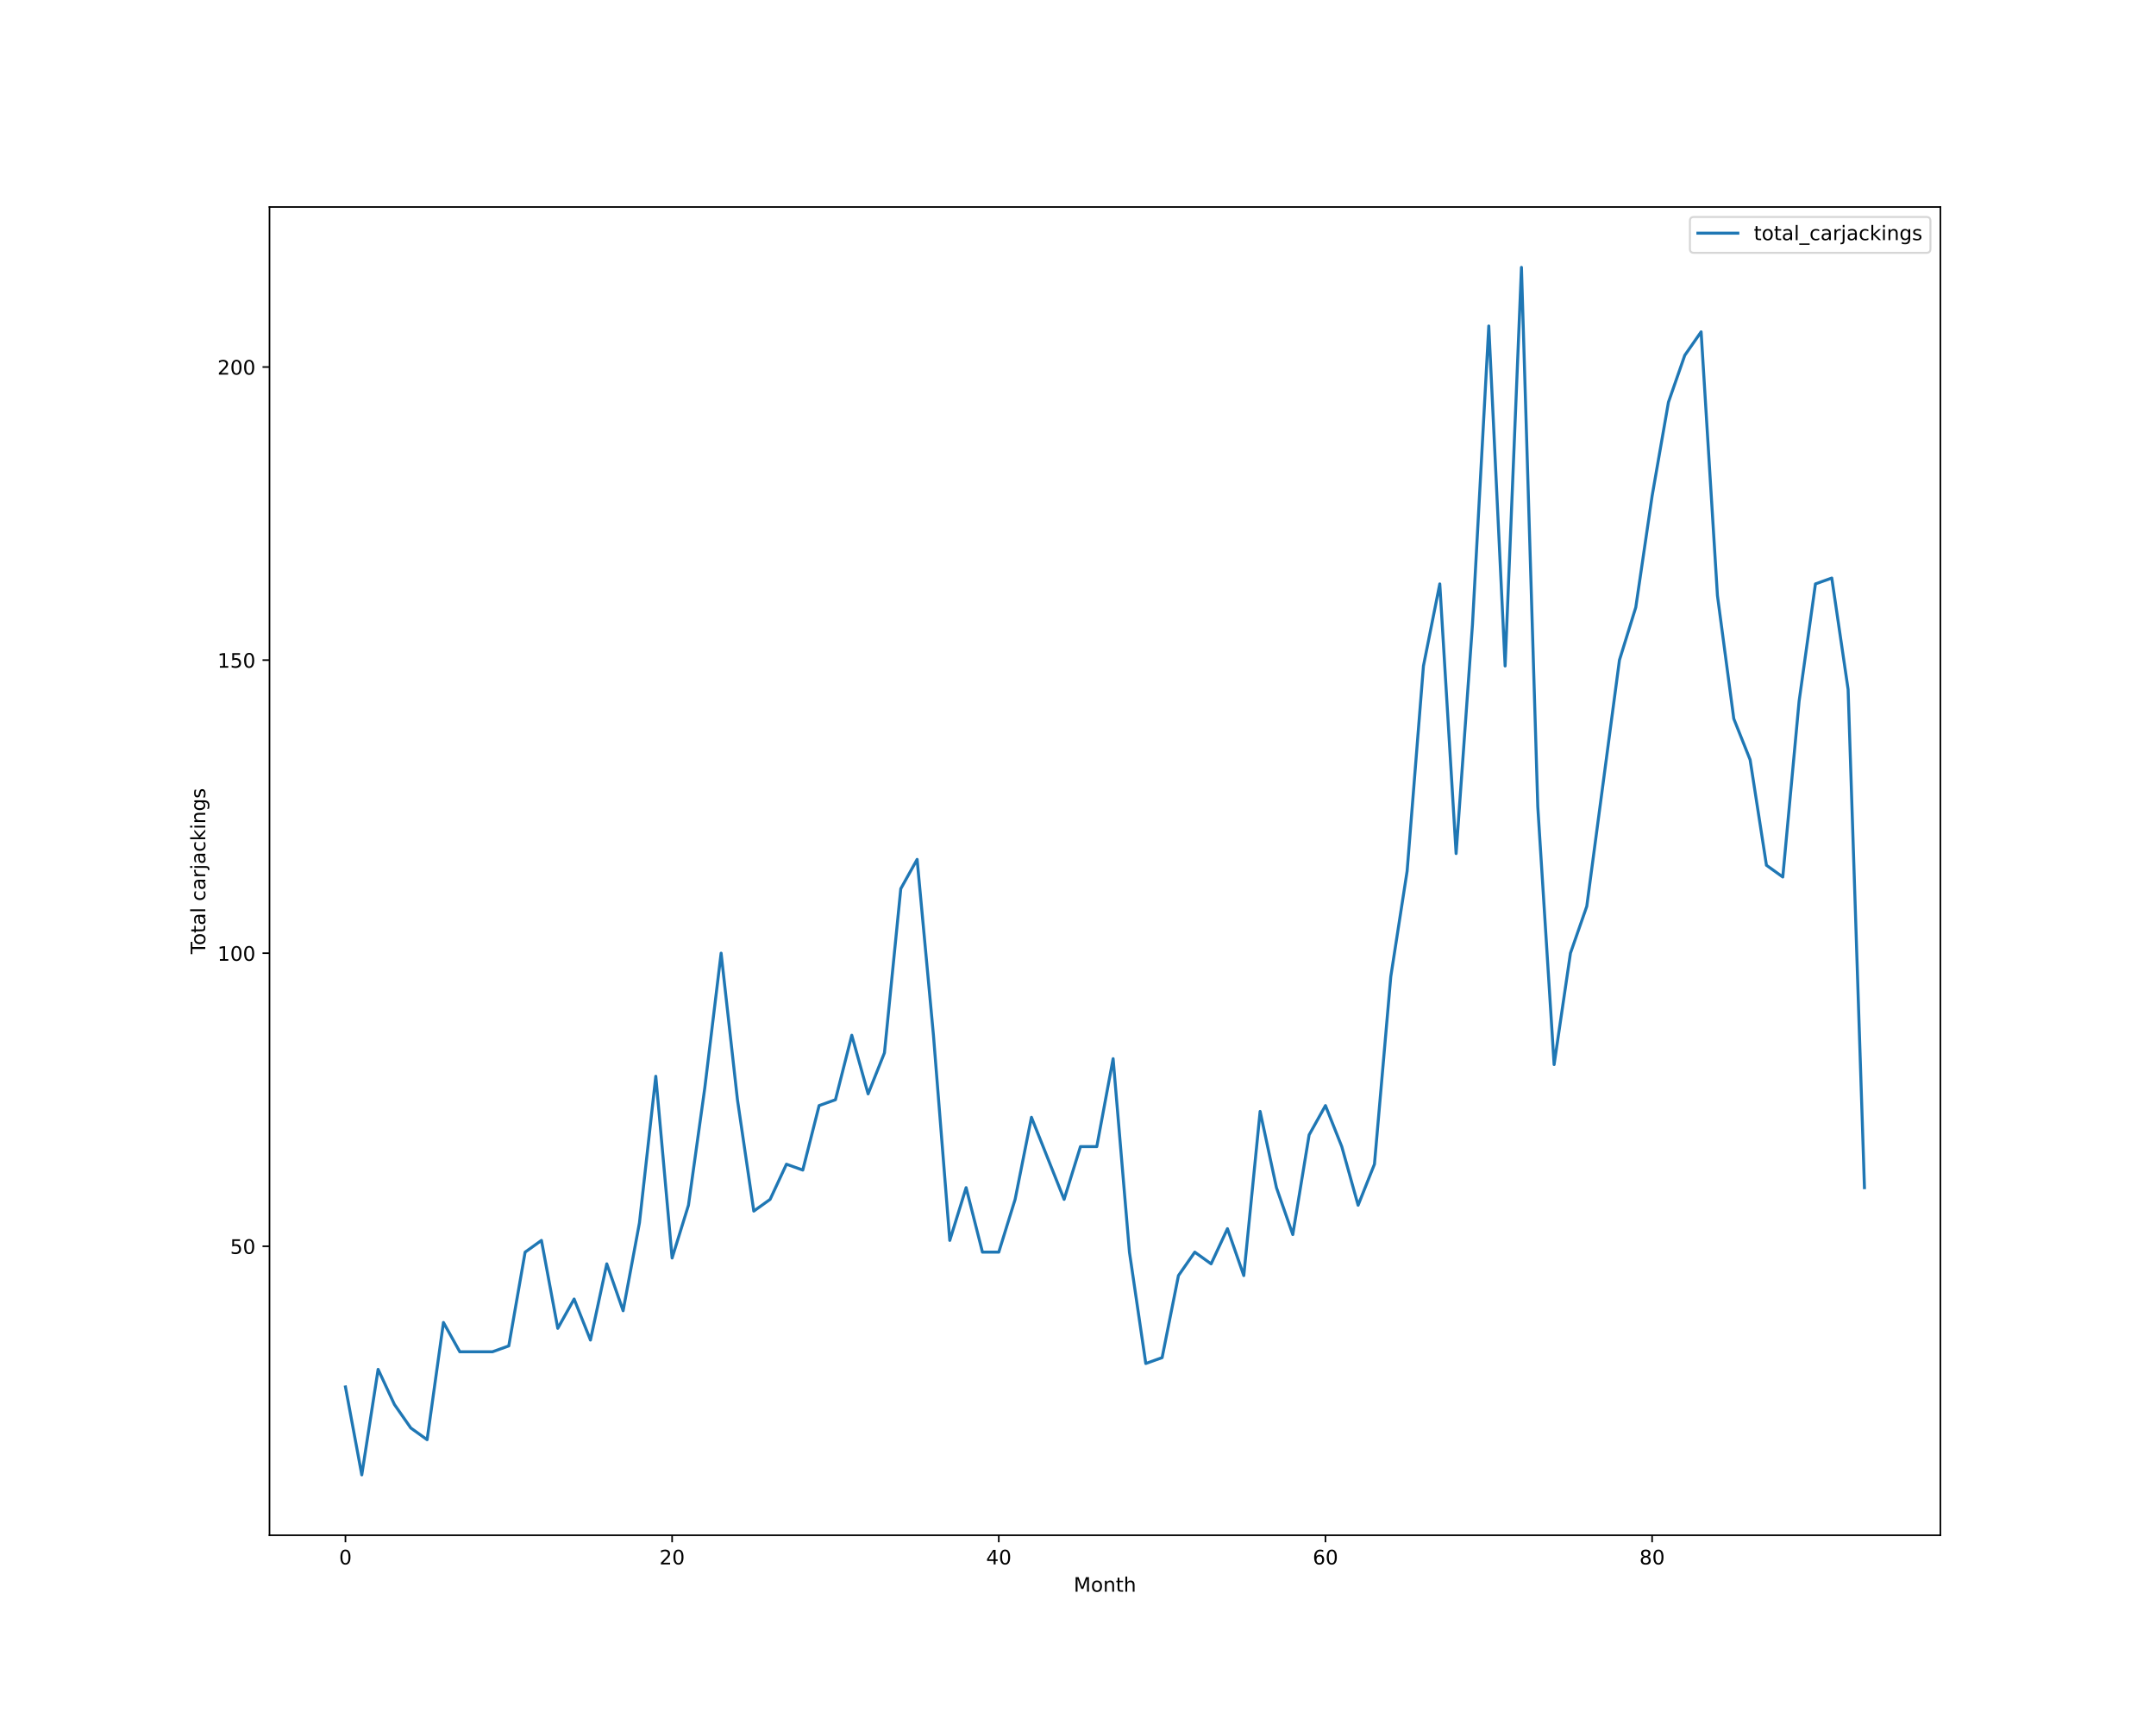
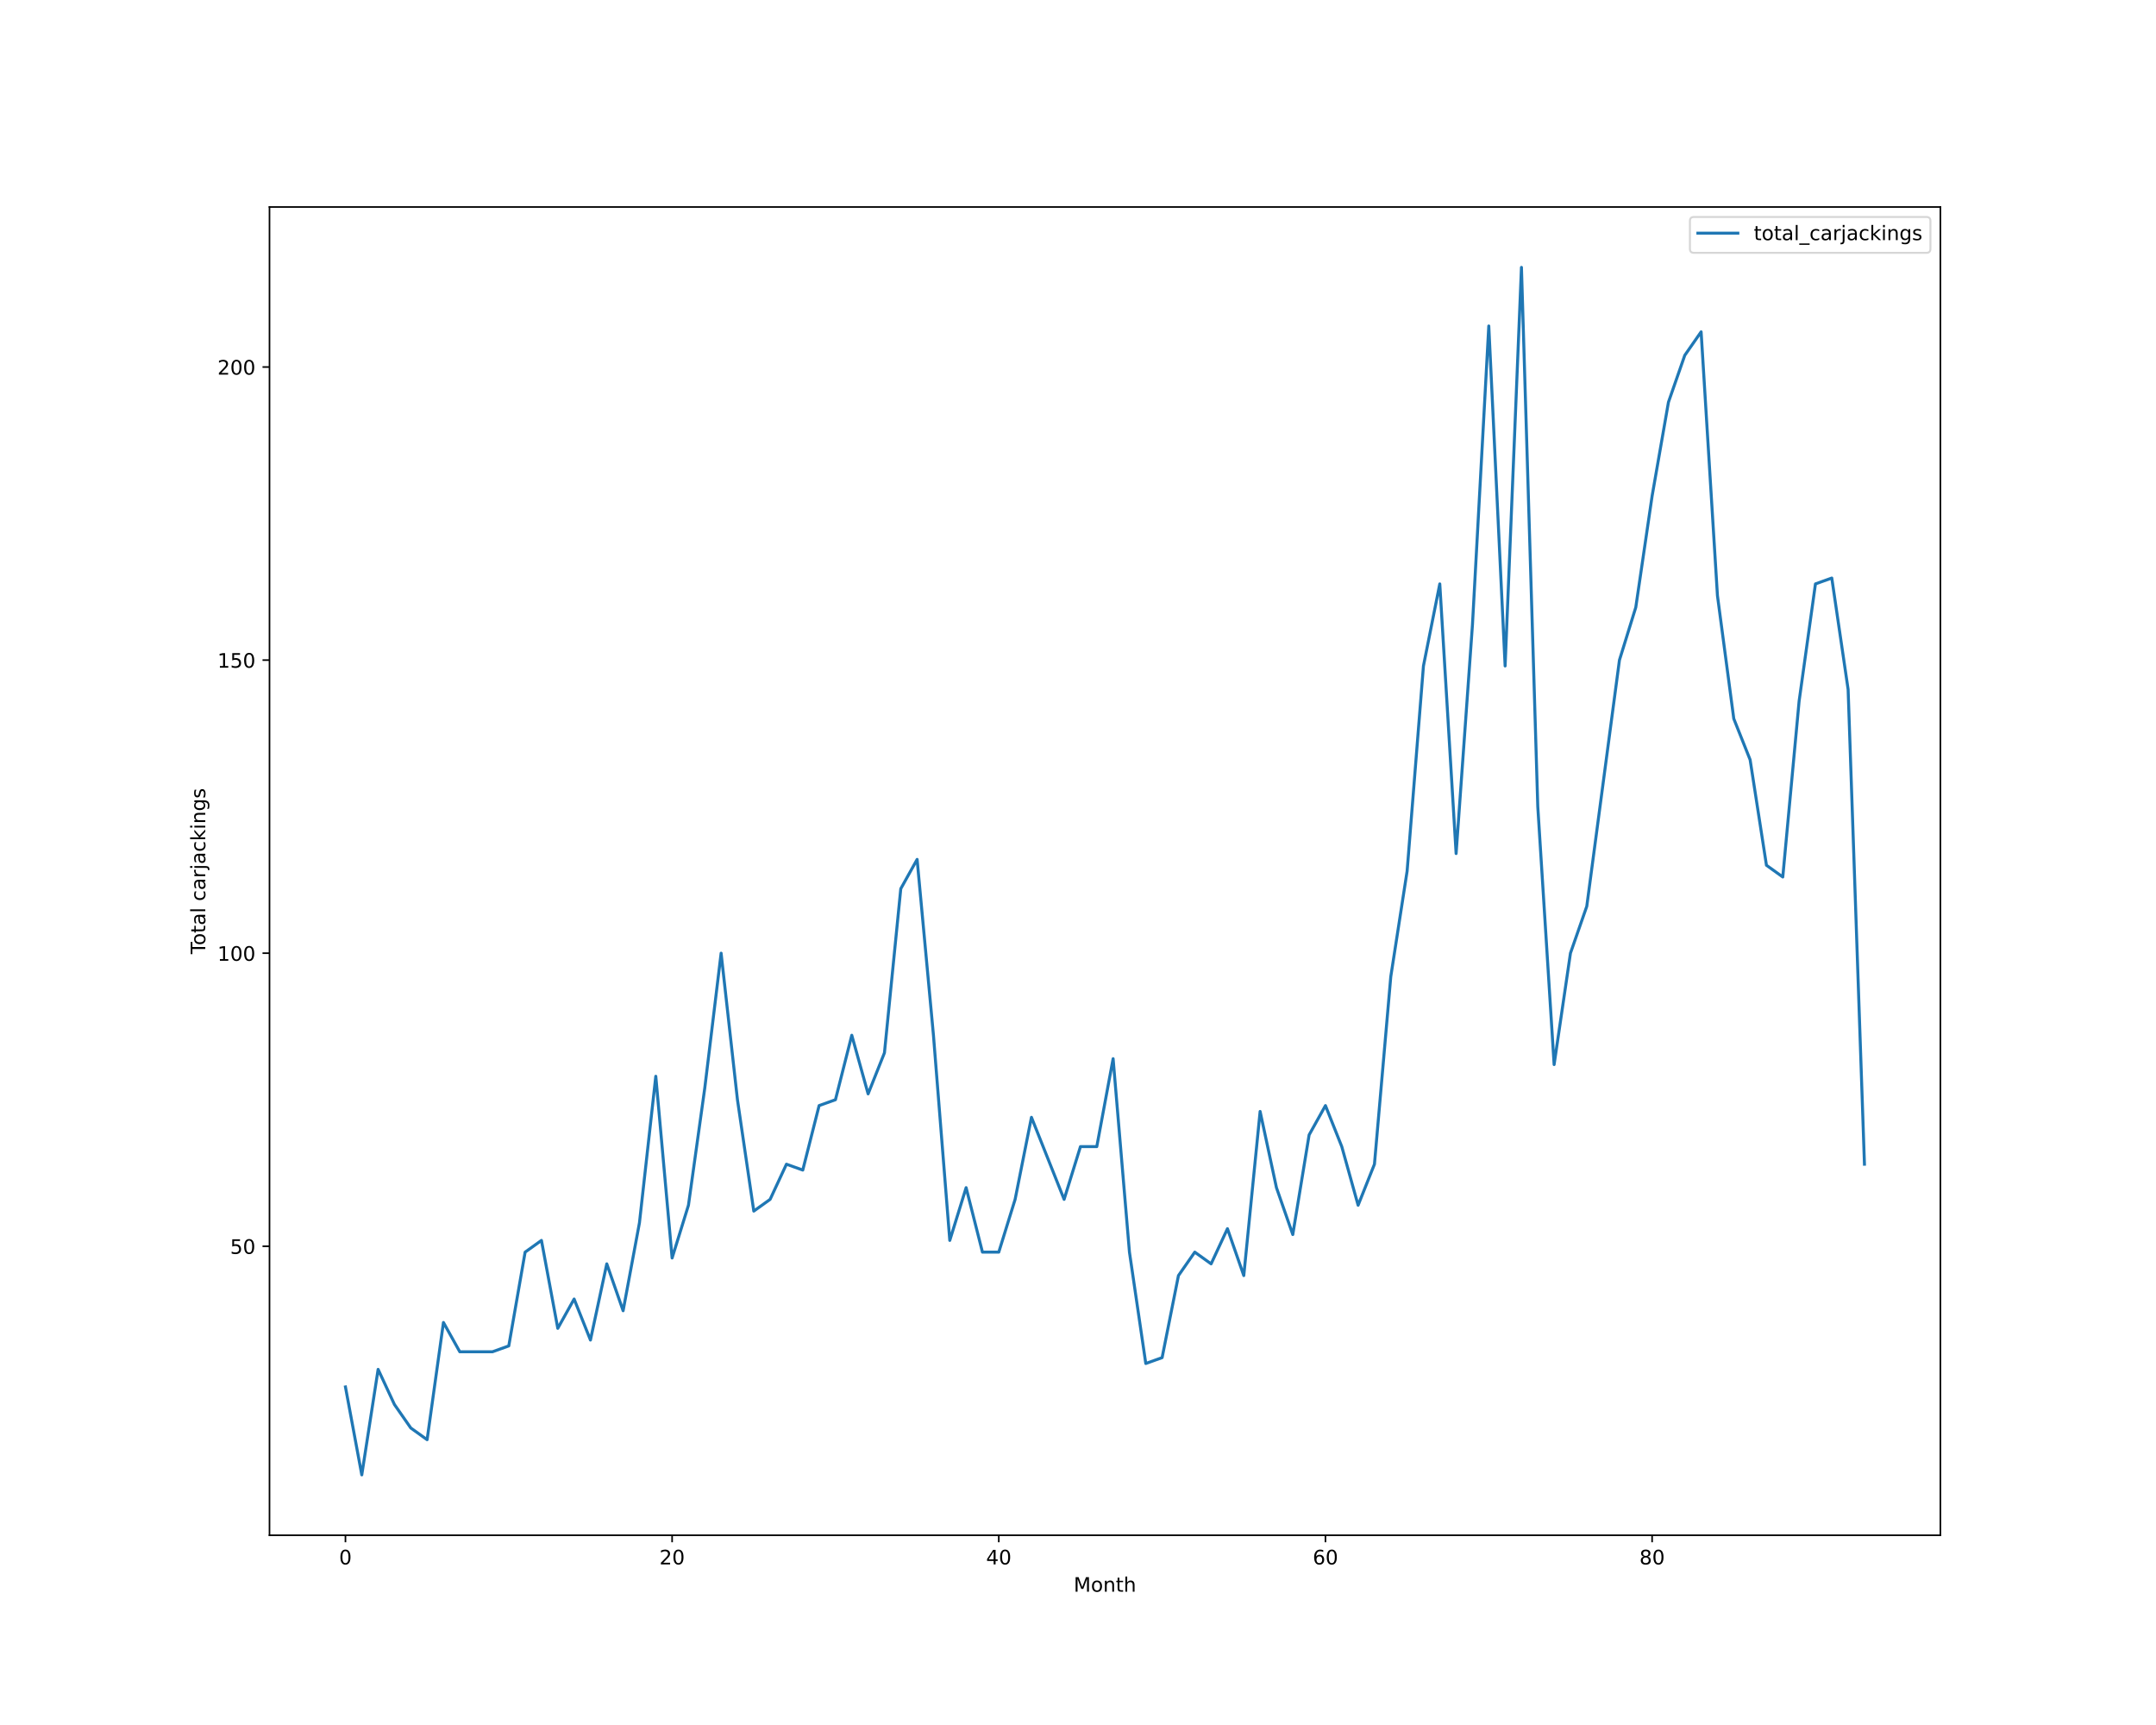
<svg xmlns="http://www.w3.org/2000/svg" xmlns:xlink="http://www.w3.org/1999/xlink" height="864pt" version="1.1" viewBox="0 0 1080 864" width="1080pt">
  <defs>
    <style type="text/css">*{stroke-linecap:butt;stroke-linejoin:round;}</style>
  </defs>
  <g id="figure_1">
    <g id="patch_1">
      <path d="M 0 864  L 1080 864  L 1080 0  L 0 0  z " style="fill:#ffffff;" />
    </g>
    <g id="axes_1">
      <g id="patch_2">
        <path d="M 135 768.96  L 972 768.96  L 972 103.68  L 135 103.68  z " style="fill:#ffffff;" />
      </g>
      <g id="matplotlib.axis_1">
        <g id="xtick_1">
          <g id="line2d_1">
            <defs>
-               <path d="M 0 0  L 0 3.5  " id="md13e31aadb" style="stroke:#000000;stroke-width:0.8;" />
-             </defs>
-             <g>
-               <use style="stroke:#000000;stroke-width:0.8;" x="173.045" xlink:href="#md13e31aadb" y="768.96" />
+               <path d="M 0 0  L 0 3.5  " id="md50e0a114d" style="stroke:#000000;stroke-width:0.8;" />
+             </defs>
+             <g>
+               <use style="stroke:#000000;stroke-width:0.8;" x="173.045" xlink:href="#md50e0a114d" y="768.96" />
            </g>
          </g>
          <g id="text_1">
            <g transform="translate(169.8642 783.5584)scale(0.1 -0.1)">
              <defs>
                <path d="M 2034 4250  Q 1547 4250 1301 3770  Q 1056 3291 1056 2328  Q 1056 1369 1301 889  Q 1547 409 2034 409  Q 2525 409 2770 889  Q 3016 1369 3016 2328  Q 3016 3291 2770 3770  Q 2525 4250 2034 4250  z M 2034 4750  Q 2819 4750 3233 4129  Q 3647 3509 3647 2328  Q 3647 1150 3233 529  Q 2819 -91 2034 -91  Q 1250 -91 836 529  Q 422 1150 422 2328  Q 422 3509 836 4129  Q 1250 4750 2034 4750  z " id="DejaVuSans-30" transform="scale(0.015625)" />
              </defs>
              <use xlink:href="#DejaVuSans-30" />
            </g>
          </g>
        </g>
        <g id="xtick_2">
          <g id="line2d_2">
            <g>
-               <use style="stroke:#000000;stroke-width:0.8;" x="336.682" xlink:href="#md13e31aadb" y="768.96" />
+               <use style="stroke:#000000;stroke-width:0.8;" x="336.682" xlink:href="#md50e0a114d" y="768.96" />
            </g>
          </g>
          <g id="text_2">
            <g transform="translate(330.3193 783.5584)scale(0.1 -0.1)">
              <defs>
                <path d="M 1228 531  L 3431 531  L 3431 0  L 469 0  L 469 531  Q 828 903 1448 1529  Q 2069 2156 2228 2338  Q 2531 2678 2651 2914  Q 2772 3150 2772 3378  Q 2772 3750 2511 3984  Q 2250 4219 1831 4219  Q 1534 4219 1204 4116  Q 875 4013 500 3803  L 500 4441  Q 881 4594 1212 4672  Q 1544 4750 1819 4750  Q 2544 4750 2975 4387  Q 3406 4025 3406 3419  Q 3406 3131 3298 2873  Q 3191 2616 2906 2266  Q 2828 2175 2409 1742  Q 1991 1309 1228 531  z " id="DejaVuSans-32" transform="scale(0.015625)" />
              </defs>
              <use xlink:href="#DejaVuSans-32" />
              <use x="63.623" xlink:href="#DejaVuSans-30" />
            </g>
          </g>
        </g>
        <g id="xtick_3">
          <g id="line2d_3">
            <g>
-               <use style="stroke:#000000;stroke-width:0.8;" x="500.318" xlink:href="#md13e31aadb" y="768.96" />
+               <use style="stroke:#000000;stroke-width:0.8;" x="500.318" xlink:href="#md50e0a114d" y="768.96" />
            </g>
          </g>
          <g id="text_3">
            <g transform="translate(493.9557 783.5584)scale(0.1 -0.1)">
              <defs>
                <path d="M 2419 4116  L 825 1625  L 2419 1625  L 2419 4116  z M 2253 4666  L 3047 4666  L 3047 1625  L 3713 1625  L 3713 1100  L 3047 1100  L 3047 0  L 2419 0  L 2419 1100  L 313 1100  L 313 1709  L 2253 4666  z " id="DejaVuSans-34" transform="scale(0.015625)" />
              </defs>
              <use xlink:href="#DejaVuSans-34" />
              <use x="63.623" xlink:href="#DejaVuSans-30" />
            </g>
          </g>
        </g>
        <g id="xtick_4">
          <g id="line2d_4">
            <g>
-               <use style="stroke:#000000;stroke-width:0.8;" x="663.955" xlink:href="#md13e31aadb" y="768.96" />
+               <use style="stroke:#000000;stroke-width:0.8;" x="663.955" xlink:href="#md50e0a114d" y="768.96" />
            </g>
          </g>
          <g id="text_4">
            <g transform="translate(657.592 783.5584)scale(0.1 -0.1)">
              <defs>
                <path d="M 2113 2584  Q 1688 2584 1439 2293  Q 1191 2003 1191 1497  Q 1191 994 1439 701  Q 1688 409 2113 409  Q 2538 409 2786 701  Q 3034 994 3034 1497  Q 3034 2003 2786 2293  Q 2538 2584 2113 2584  z M 3366 4563  L 3366 3988  Q 3128 4100 2886 4159  Q 2644 4219 2406 4219  Q 1781 4219 1451 3797  Q 1122 3375 1075 2522  Q 1259 2794 1537 2939  Q 1816 3084 2150 3084  Q 2853 3084 3261 2657  Q 3669 2231 3669 1497  Q 3669 778 3244 343  Q 2819 -91 2113 -91  Q 1303 -91 875 529  Q 447 1150 447 2328  Q 447 3434 972 4092  Q 1497 4750 2381 4750  Q 2619 4750 2861 4703  Q 3103 4656 3366 4563  z " id="DejaVuSans-36" transform="scale(0.015625)" />
              </defs>
              <use xlink:href="#DejaVuSans-36" />
              <use x="63.623" xlink:href="#DejaVuSans-30" />
            </g>
          </g>
        </g>
        <g id="xtick_5">
          <g id="line2d_5">
            <g>
-               <use style="stroke:#000000;stroke-width:0.8;" x="827.591" xlink:href="#md13e31aadb" y="768.96" />
+               <use style="stroke:#000000;stroke-width:0.8;" x="827.591" xlink:href="#md50e0a114d" y="768.96" />
            </g>
          </g>
          <g id="text_5">
            <g transform="translate(821.2284 783.5584)scale(0.1 -0.1)">
              <defs>
                <path d="M 2034 2216  Q 1584 2216 1326 1975  Q 1069 1734 1069 1313  Q 1069 891 1326 650  Q 1584 409 2034 409  Q 2484 409 2743 651  Q 3003 894 3003 1313  Q 3003 1734 2745 1975  Q 2488 2216 2034 2216  z M 1403 2484  Q 997 2584 770 2862  Q 544 3141 544 3541  Q 544 4100 942 4425  Q 1341 4750 2034 4750  Q 2731 4750 3128 4425  Q 3525 4100 3525 3541  Q 3525 3141 3298 2862  Q 3072 2584 2669 2484  Q 3125 2378 3379 2068  Q 3634 1759 3634 1313  Q 3634 634 3220 271  Q 2806 -91 2034 -91  Q 1263 -91 848 271  Q 434 634 434 1313  Q 434 1759 690 2068  Q 947 2378 1403 2484  z M 1172 3481  Q 1172 3119 1398 2916  Q 1625 2713 2034 2713  Q 2441 2713 2670 2916  Q 2900 3119 2900 3481  Q 2900 3844 2670 4047  Q 2441 4250 2034 4250  Q 1625 4250 1398 4047  Q 1172 3844 1172 3481  z " id="DejaVuSans-38" transform="scale(0.015625)" />
              </defs>
              <use xlink:href="#DejaVuSans-38" />
              <use x="63.623" xlink:href="#DejaVuSans-30" />
            </g>
          </g>
        </g>
        <g id="text_6">
          <g transform="translate(537.8289 797.2366)scale(0.1 -0.1)">
            <defs>
              <path d="M 628 4666  L 1569 4666  L 2759 1491  L 3956 4666  L 4897 4666  L 4897 0  L 4281 0  L 4281 4097  L 3078 897  L 2444 897  L 1241 4097  L 1241 0  L 628 0  L 628 4666  z " id="DejaVuSans-4d" transform="scale(0.015625)" />
              <path d="M 1959 3097  Q 1497 3097 1228 2736  Q 959 2375 959 1747  Q 959 1119 1226 758  Q 1494 397 1959 397  Q 2419 397 2687 759  Q 2956 1122 2956 1747  Q 2956 2369 2687 2733  Q 2419 3097 1959 3097  z M 1959 3584  Q 2709 3584 3137 3096  Q 3566 2609 3566 1747  Q 3566 888 3137 398  Q 2709 -91 1959 -91  Q 1206 -91 779 398  Q 353 888 353 1747  Q 353 2609 779 3096  Q 1206 3584 1959 3584  z " id="DejaVuSans-6f" transform="scale(0.015625)" />
              <path d="M 3513 2113  L 3513 0  L 2938 0  L 2938 2094  Q 2938 2591 2744 2837  Q 2550 3084 2163 3084  Q 1697 3084 1428 2787  Q 1159 2491 1159 1978  L 1159 0  L 581 0  L 581 3500  L 1159 3500  L 1159 2956  Q 1366 3272 1645 3428  Q 1925 3584 2291 3584  Q 2894 3584 3203 3211  Q 3513 2838 3513 2113  z " id="DejaVuSans-6e" transform="scale(0.015625)" />
              <path d="M 1172 4494  L 1172 3500  L 2356 3500  L 2356 3053  L 1172 3053  L 1172 1153  Q 1172 725 1289 603  Q 1406 481 1766 481  L 2356 481  L 2356 0  L 1766 0  Q 1100 0 847 248  Q 594 497 594 1153  L 594 3053  L 172 3053  L 172 3500  L 594 3500  L 594 4494  L 1172 4494  z " id="DejaVuSans-74" transform="scale(0.015625)" />
              <path d="M 3513 2113  L 3513 0  L 2938 0  L 2938 2094  Q 2938 2591 2744 2837  Q 2550 3084 2163 3084  Q 1697 3084 1428 2787  Q 1159 2491 1159 1978  L 1159 0  L 581 0  L 581 4863  L 1159 4863  L 1159 2956  Q 1366 3272 1645 3428  Q 1925 3584 2291 3584  Q 2894 3584 3203 3211  Q 3513 2838 3513 2113  z " id="DejaVuSans-68" transform="scale(0.015625)" />
            </defs>
            <use xlink:href="#DejaVuSans-4d" />
            <use x="86.279" xlink:href="#DejaVuSans-6f" />
            <use x="147.461" xlink:href="#DejaVuSans-6e" />
            <use x="210.84" xlink:href="#DejaVuSans-74" />
            <use x="250.049" xlink:href="#DejaVuSans-68" />
          </g>
        </g>
      </g>
      <g id="matplotlib.axis_2">
        <g id="ytick_1">
          <g id="line2d_6">
            <defs>
-               <path d="M 0 0  L -3.5 0  " id="m1afd582356" style="stroke:#000000;stroke-width:0.8;" />
-             </defs>
-             <g>
-               <use style="stroke:#000000;stroke-width:0.8;" x="135" xlink:href="#m1afd582356" y="624.219" />
+               <path d="M 0 0  L -3.5 0  " id="m02c780288c" style="stroke:#000000;stroke-width:0.8;" />
+             </defs>
+             <g>
+               <use style="stroke:#000000;stroke-width:0.8;" x="135" xlink:href="#m02c780288c" y="624.219" />
            </g>
          </g>
          <g id="text_7">
            <g transform="translate(115.275 628.0182)scale(0.1 -0.1)">
              <defs>
                <path d="M 691 4666  L 3169 4666  L 3169 4134  L 1269 4134  L 1269 2991  Q 1406 3038 1543 3061  Q 1681 3084 1819 3084  Q 2600 3084 3056 2656  Q 3513 2228 3513 1497  Q 3513 744 3044 326  Q 2575 -91 1722 -91  Q 1428 -91 1123 -41  Q 819 9 494 109  L 494 744  Q 775 591 1075 516  Q 1375 441 1709 441  Q 2250 441 2565 725  Q 2881 1009 2881 1497  Q 2881 1984 2565 2268  Q 2250 2553 1709 2553  Q 1456 2553 1204 2497  Q 953 2441 691 2322  L 691 4666  z " id="DejaVuSans-35" transform="scale(0.015625)" />
              </defs>
              <use xlink:href="#DejaVuSans-35" />
              <use x="63.623" xlink:href="#DejaVuSans-30" />
            </g>
          </g>
        </g>
        <g id="ytick_2">
          <g id="line2d_7">
            <g>
-               <use style="stroke:#000000;stroke-width:0.8;" x="135" xlink:href="#m1afd582356" y="477.423" />
+               <use style="stroke:#000000;stroke-width:0.8;" x="135" xlink:href="#m02c780288c" y="477.423" />
            </g>
          </g>
          <g id="text_8">
            <g transform="translate(108.9125 481.2221)scale(0.1 -0.1)">
              <defs>
                <path d="M 794 531  L 1825 531  L 1825 4091  L 703 3866  L 703 4441  L 1819 4666  L 2450 4666  L 2450 531  L 3481 531  L 3481 0  L 794 0  L 794 531  z " id="DejaVuSans-31" transform="scale(0.015625)" />
              </defs>
              <use xlink:href="#DejaVuSans-31" />
              <use x="63.623" xlink:href="#DejaVuSans-30" />
              <use x="127.246" xlink:href="#DejaVuSans-30" />
            </g>
          </g>
        </g>
        <g id="ytick_3">
          <g id="line2d_8">
            <g>
-               <use style="stroke:#000000;stroke-width:0.8;" x="135" xlink:href="#m1afd582356" y="330.627" />
+               <use style="stroke:#000000;stroke-width:0.8;" x="135" xlink:href="#m02c780288c" y="330.627" />
            </g>
          </g>
          <g id="text_9">
            <g transform="translate(108.9125 334.426)scale(0.1 -0.1)">
              <use xlink:href="#DejaVuSans-31" />
              <use x="63.623" xlink:href="#DejaVuSans-35" />
              <use x="127.246" xlink:href="#DejaVuSans-30" />
            </g>
          </g>
        </g>
        <g id="ytick_4">
          <g id="line2d_9">
            <g>
-               <use style="stroke:#000000;stroke-width:0.8;" x="135" xlink:href="#m1afd582356" y="183.831" />
+               <use style="stroke:#000000;stroke-width:0.8;" x="135" xlink:href="#m02c780288c" y="183.831" />
            </g>
          </g>
          <g id="text_10">
            <g transform="translate(108.9125 187.6299)scale(0.1 -0.1)">
              <use xlink:href="#DejaVuSans-32" />
              <use x="63.623" xlink:href="#DejaVuSans-30" />
              <use x="127.246" xlink:href="#DejaVuSans-30" />
            </g>
          </g>
        </g>
        <g id="text_11">
          <g transform="translate(102.8328 477.8888)rotate(-90)scale(0.1 -0.1)">
            <defs>
              <path d="M -19 4666  L 3928 4666  L 3928 4134  L 2272 4134  L 2272 0  L 1638 0  L 1638 4134  L -19 4134  L -19 4666  z " id="DejaVuSans-54" transform="scale(0.015625)" />
              <path d="M 2194 1759  Q 1497 1759 1228 1600  Q 959 1441 959 1056  Q 959 750 1161 570  Q 1363 391 1709 391  Q 2188 391 2477 730  Q 2766 1069 2766 1631  L 2766 1759  L 2194 1759  z M 3341 1997  L 3341 0  L 2766 0  L 2766 531  Q 2569 213 2275 61  Q 1981 -91 1556 -91  Q 1019 -91 701 211  Q 384 513 384 1019  Q 384 1609 779 1909  Q 1175 2209 1959 2209  L 2766 2209  L 2766 2266  Q 2766 2663 2505 2880  Q 2244 3097 1772 3097  Q 1472 3097 1187 3025  Q 903 2953 641 2809  L 641 3341  Q 956 3463 1253 3523  Q 1550 3584 1831 3584  Q 2591 3584 2966 3190  Q 3341 2797 3341 1997  z " id="DejaVuSans-61" transform="scale(0.015625)" />
              <path d="M 603 4863  L 1178 4863  L 1178 0  L 603 0  L 603 4863  z " id="DejaVuSans-6c" transform="scale(0.015625)" />
              <path id="DejaVuSans-20" transform="scale(0.015625)" />
              <path d="M 3122 3366  L 3122 2828  Q 2878 2963 2633 3030  Q 2388 3097 2138 3097  Q 1578 3097 1268 2742  Q 959 2388 959 1747  Q 959 1106 1268 751  Q 1578 397 2138 397  Q 2388 397 2633 464  Q 2878 531 3122 666  L 3122 134  Q 2881 22 2623 -34  Q 2366 -91 2075 -91  Q 1284 -91 818 406  Q 353 903 353 1747  Q 353 2603 823 3093  Q 1294 3584 2113 3584  Q 2378 3584 2631 3529  Q 2884 3475 3122 3366  z " id="DejaVuSans-63" transform="scale(0.015625)" />
              <path d="M 2631 2963  Q 2534 3019 2420 3045  Q 2306 3072 2169 3072  Q 1681 3072 1420 2755  Q 1159 2438 1159 1844  L 1159 0  L 581 0  L 581 3500  L 1159 3500  L 1159 2956  Q 1341 3275 1631 3429  Q 1922 3584 2338 3584  Q 2397 3584 2469 3576  Q 2541 3569 2628 3553  L 2631 2963  z " id="DejaVuSans-72" transform="scale(0.015625)" />
              <path d="M 603 3500  L 1178 3500  L 1178 -63  Q 1178 -731 923 -1031  Q 669 -1331 103 -1331  L -116 -1331  L -116 -844  L 38 -844  Q 366 -844 484 -692  Q 603 -541 603 -63  L 603 3500  z M 603 4863  L 1178 4863  L 1178 4134  L 603 4134  L 603 4863  z " id="DejaVuSans-6a" transform="scale(0.015625)" />
              <path d="M 581 4863  L 1159 4863  L 1159 1991  L 2875 3500  L 3609 3500  L 1753 1863  L 3688 0  L 2938 0  L 1159 1709  L 1159 0  L 581 0  L 581 4863  z " id="DejaVuSans-6b" transform="scale(0.015625)" />
              <path d="M 603 3500  L 1178 3500  L 1178 0  L 603 0  L 603 3500  z M 603 4863  L 1178 4863  L 1178 4134  L 603 4134  L 603 4863  z " id="DejaVuSans-69" transform="scale(0.015625)" />
              <path d="M 2906 1791  Q 2906 2416 2648 2759  Q 2391 3103 1925 3103  Q 1463 3103 1205 2759  Q 947 2416 947 1791  Q 947 1169 1205 825  Q 1463 481 1925 481  Q 2391 481 2648 825  Q 2906 1169 2906 1791  z M 3481 434  Q 3481 -459 3084 -895  Q 2688 -1331 1869 -1331  Q 1566 -1331 1297 -1286  Q 1028 -1241 775 -1147  L 775 -588  Q 1028 -725 1275 -790  Q 1522 -856 1778 -856  Q 2344 -856 2625 -561  Q 2906 -266 2906 331  L 2906 616  Q 2728 306 2450 153  Q 2172 0 1784 0  Q 1141 0 747 490  Q 353 981 353 1791  Q 353 2603 747 3093  Q 1141 3584 1784 3584  Q 2172 3584 2450 3431  Q 2728 3278 2906 2969  L 2906 3500  L 3481 3500  L 3481 434  z " id="DejaVuSans-67" transform="scale(0.015625)" />
              <path d="M 2834 3397  L 2834 2853  Q 2591 2978 2328 3040  Q 2066 3103 1784 3103  Q 1356 3103 1142 2972  Q 928 2841 928 2578  Q 928 2378 1081 2264  Q 1234 2150 1697 2047  L 1894 2003  Q 2506 1872 2764 1633  Q 3022 1394 3022 966  Q 3022 478 2636 193  Q 2250 -91 1575 -91  Q 1294 -91 989 -36  Q 684 19 347 128  L 347 722  Q 666 556 975 473  Q 1284 391 1588 391  Q 1994 391 2212 530  Q 2431 669 2431 922  Q 2431 1156 2273 1281  Q 2116 1406 1581 1522  L 1381 1569  Q 847 1681 609 1914  Q 372 2147 372 2553  Q 372 3047 722 3315  Q 1072 3584 1716 3584  Q 2034 3584 2315 3537  Q 2597 3491 2834 3397  z " id="DejaVuSans-73" transform="scale(0.015625)" />
            </defs>
            <use xlink:href="#DejaVuSans-54" />
            <use x="44.084" xlink:href="#DejaVuSans-6f" />
            <use x="105.266" xlink:href="#DejaVuSans-74" />
            <use x="144.475" xlink:href="#DejaVuSans-61" />
            <use x="205.754" xlink:href="#DejaVuSans-6c" />
            <use x="233.537" xlink:href="#DejaVuSans-20" />
            <use x="265.324" xlink:href="#DejaVuSans-63" />
            <use x="320.305" xlink:href="#DejaVuSans-61" />
            <use x="381.584" xlink:href="#DejaVuSans-72" />
            <use x="422.697" xlink:href="#DejaVuSans-6a" />
            <use x="450.48" xlink:href="#DejaVuSans-61" />
            <use x="511.76" xlink:href="#DejaVuSans-63" />
            <use x="566.74" xlink:href="#DejaVuSans-6b" />
            <use x="624.65" xlink:href="#DejaVuSans-69" />
            <use x="652.434" xlink:href="#DejaVuSans-6e" />
            <use x="715.812" xlink:href="#DejaVuSans-67" />
            <use x="779.289" xlink:href="#DejaVuSans-73" />
          </g>
        </g>
      </g>
      <g id="line2d_10">
-         <path clip-path="url(#p57623d08b7)" d="M 173.045 694.681  L 181.227 738.72  L 189.409 685.873  L 197.591 703.489  L 205.773 715.233  L 213.955 721.104  L 222.136 662.386  L 230.318 677.066  L 238.5 677.066  L 246.682 677.066  L 254.864 674.13  L 263.045 627.155  L 271.227 621.283  L 279.409 665.322  L 287.591 650.642  L 295.773 671.194  L 303.955 633.027  L 312.136 656.514  L 320.318 612.475  L 328.5 539.077  L 336.682 630.091  L 344.864 603.668  L 353.045 544.949  L 361.227 477.423  L 369.409 550.821  L 377.591 606.603  L 385.773 600.732  L 393.955 583.116  L 402.136 586.052  L 410.318 553.757  L 418.5 550.821  L 426.682 518.526  L 434.864 547.885  L 443.045 527.334  L 451.227 445.128  L 459.409 430.448  L 467.591 518.526  L 475.773 621.283  L 483.955 594.86  L 492.136 627.155  L 500.318 627.155  L 508.5 600.732  L 516.682 559.629  L 524.864 580.18  L 533.045 600.732  L 541.227 574.308  L 549.409 574.308  L 557.591 530.27  L 565.773 627.155  L 573.955 682.937  L 582.136 680.002  L 590.318 638.899  L 598.5 627.155  L 606.682 633.027  L 614.864 615.411  L 623.045 638.899  L 631.227 556.693  L 639.409 594.86  L 647.591 618.347  L 655.773 568.437  L 663.955 553.757  L 672.136 574.308  L 680.318 603.668  L 688.5 583.116  L 696.682 489.167  L 704.864 436.32  L 713.045 333.563  L 721.227 292.46  L 729.409 427.512  L 737.591 313.011  L 745.773 163.279  L 753.955 333.563  L 762.136 133.92  L 770.318 404.025  L 778.5 533.205  L 786.682 477.423  L 794.864 453.936  L 803.045 392.281  L 811.227 330.627  L 819.409 304.203  L 827.591 248.421  L 835.773 201.446  L 843.955 177.959  L 852.136 166.215  L 860.318 298.332  L 868.5 359.986  L 876.682 380.537  L 884.864 433.384  L 893.045 439.256  L 901.227 351.178  L 909.409 292.46  L 917.591 289.524  L 925.773 345.306  L 933.955 594.86  " style="fill:none;stroke:#1f77b4;stroke-linecap:square;stroke-width:1.5;" />
+         <path clip-path="url(#pf84b547efd)" d="M 173.045 694.681  L 181.227 738.72  L 189.409 685.873  L 197.591 703.489  L 205.773 715.233  L 213.955 721.104  L 222.136 662.386  L 230.318 677.066  L 238.5 677.066  L 246.682 677.066  L 254.864 674.13  L 263.045 627.155  L 271.227 621.283  L 279.409 665.322  L 287.591 650.642  L 295.773 671.194  L 303.955 633.027  L 312.136 656.514  L 320.318 612.475  L 328.5 539.077  L 336.682 630.091  L 344.864 603.668  L 353.045 544.949  L 361.227 477.423  L 369.409 550.821  L 377.591 606.603  L 385.773 600.732  L 393.955 583.116  L 402.136 586.052  L 410.318 553.757  L 418.5 550.821  L 426.682 518.526  L 434.864 547.885  L 443.045 527.334  L 451.227 445.128  L 459.409 430.448  L 467.591 518.526  L 475.773 621.283  L 483.955 594.86  L 492.136 627.155  L 500.318 627.155  L 508.5 600.732  L 516.682 559.629  L 524.864 580.18  L 533.045 600.732  L 541.227 574.308  L 549.409 574.308  L 557.591 530.27  L 565.773 627.155  L 573.955 682.937  L 582.136 680.002  L 590.318 638.899  L 598.5 627.155  L 606.682 633.027  L 614.864 615.411  L 623.045 638.899  L 631.227 556.693  L 639.409 594.86  L 647.591 618.347  L 655.773 568.437  L 663.955 553.757  L 672.136 574.308  L 680.318 603.668  L 688.5 583.116  L 696.682 489.167  L 704.864 436.32  L 713.045 333.563  L 721.227 292.46  L 729.409 427.512  L 737.591 313.011  L 745.773 163.279  L 753.955 333.563  L 762.136 133.92  L 770.318 404.025  L 778.5 533.205  L 786.682 477.423  L 794.864 453.936  L 803.045 392.281  L 811.227 330.627  L 819.409 304.203  L 827.591 248.421  L 835.773 201.446  L 843.955 177.959  L 852.136 166.215  L 860.318 298.332  L 868.5 359.986  L 876.682 380.537  L 884.864 433.384  L 893.045 439.256  L 901.227 351.178  L 909.409 292.46  L 917.591 289.524  L 925.773 345.306  L 933.955 583.116  " style="fill:none;stroke:#1f77b4;stroke-linecap:square;stroke-width:1.5;" />
      </g>
      <g id="patch_3">
        <path d="M 135 768.96  L 135 103.68  " style="fill:none;stroke:#000000;stroke-linecap:square;stroke-linejoin:miter;stroke-width:0.8;" />
      </g>
      <g id="patch_4">
        <path d="M 972 768.96  L 972 103.68  " style="fill:none;stroke:#000000;stroke-linecap:square;stroke-linejoin:miter;stroke-width:0.8;" />
      </g>
      <g id="patch_5">
        <path d="M 135 768.96  L 972 768.96  " style="fill:none;stroke:#000000;stroke-linecap:square;stroke-linejoin:miter;stroke-width:0.8;" />
      </g>
      <g id="patch_6">
        <path d="M 135 103.68  L 972 103.68  " style="fill:none;stroke:#000000;stroke-linecap:square;stroke-linejoin:miter;stroke-width:0.8;" />
      </g>
      <g id="legend_1">
        <g id="patch_7">
          <path d="M 848.528 126.636  L 965 126.636  Q 967 126.636 967 124.636  L 967 110.68  Q 967 108.68 965 108.68  L 848.528 108.68  Q 846.528 108.68 846.528 110.68  L 846.528 124.636  Q 846.528 126.636 848.528 126.636  z " style="fill:#ffffff;opacity:0.8;stroke:#cccccc;stroke-linejoin:miter;" />
        </g>
        <g id="line2d_11">
          <path d="M 850.528 116.778  L 870.528 116.778  " style="fill:none;stroke:#1f77b4;stroke-linecap:square;stroke-width:1.5;" />
        </g>
        <g id="line2d_12" />
        <g id="text_12">
          <g transform="translate(878.5281 120.2784)scale(0.1 -0.1)">
            <defs>
              <path d="M 3263 -1063  L 3263 -1509  L -63 -1509  L -63 -1063  L 3263 -1063  z " id="DejaVuSans-5f" transform="scale(0.015625)" />
            </defs>
            <use xlink:href="#DejaVuSans-74" />
            <use x="39.209" xlink:href="#DejaVuSans-6f" />
            <use x="100.391" xlink:href="#DejaVuSans-74" />
            <use x="139.6" xlink:href="#DejaVuSans-61" />
            <use x="200.879" xlink:href="#DejaVuSans-6c" />
            <use x="228.662" xlink:href="#DejaVuSans-5f" />
            <use x="278.662" xlink:href="#DejaVuSans-63" />
            <use x="333.643" xlink:href="#DejaVuSans-61" />
            <use x="394.922" xlink:href="#DejaVuSans-72" />
            <use x="436.035" xlink:href="#DejaVuSans-6a" />
            <use x="463.818" xlink:href="#DejaVuSans-61" />
            <use x="525.098" xlink:href="#DejaVuSans-63" />
            <use x="580.078" xlink:href="#DejaVuSans-6b" />
            <use x="637.988" xlink:href="#DejaVuSans-69" />
            <use x="665.771" xlink:href="#DejaVuSans-6e" />
            <use x="729.15" xlink:href="#DejaVuSans-67" />
            <use x="792.627" xlink:href="#DejaVuSans-73" />
          </g>
        </g>
      </g>
    </g>
  </g>
  <defs>
-     <clipPath id="p57623d08b7">
+     <clipPath id="pf84b547efd">
      <rect height="665.28" width="837" x="135" y="103.68" />
    </clipPath>
  </defs>
</svg>
